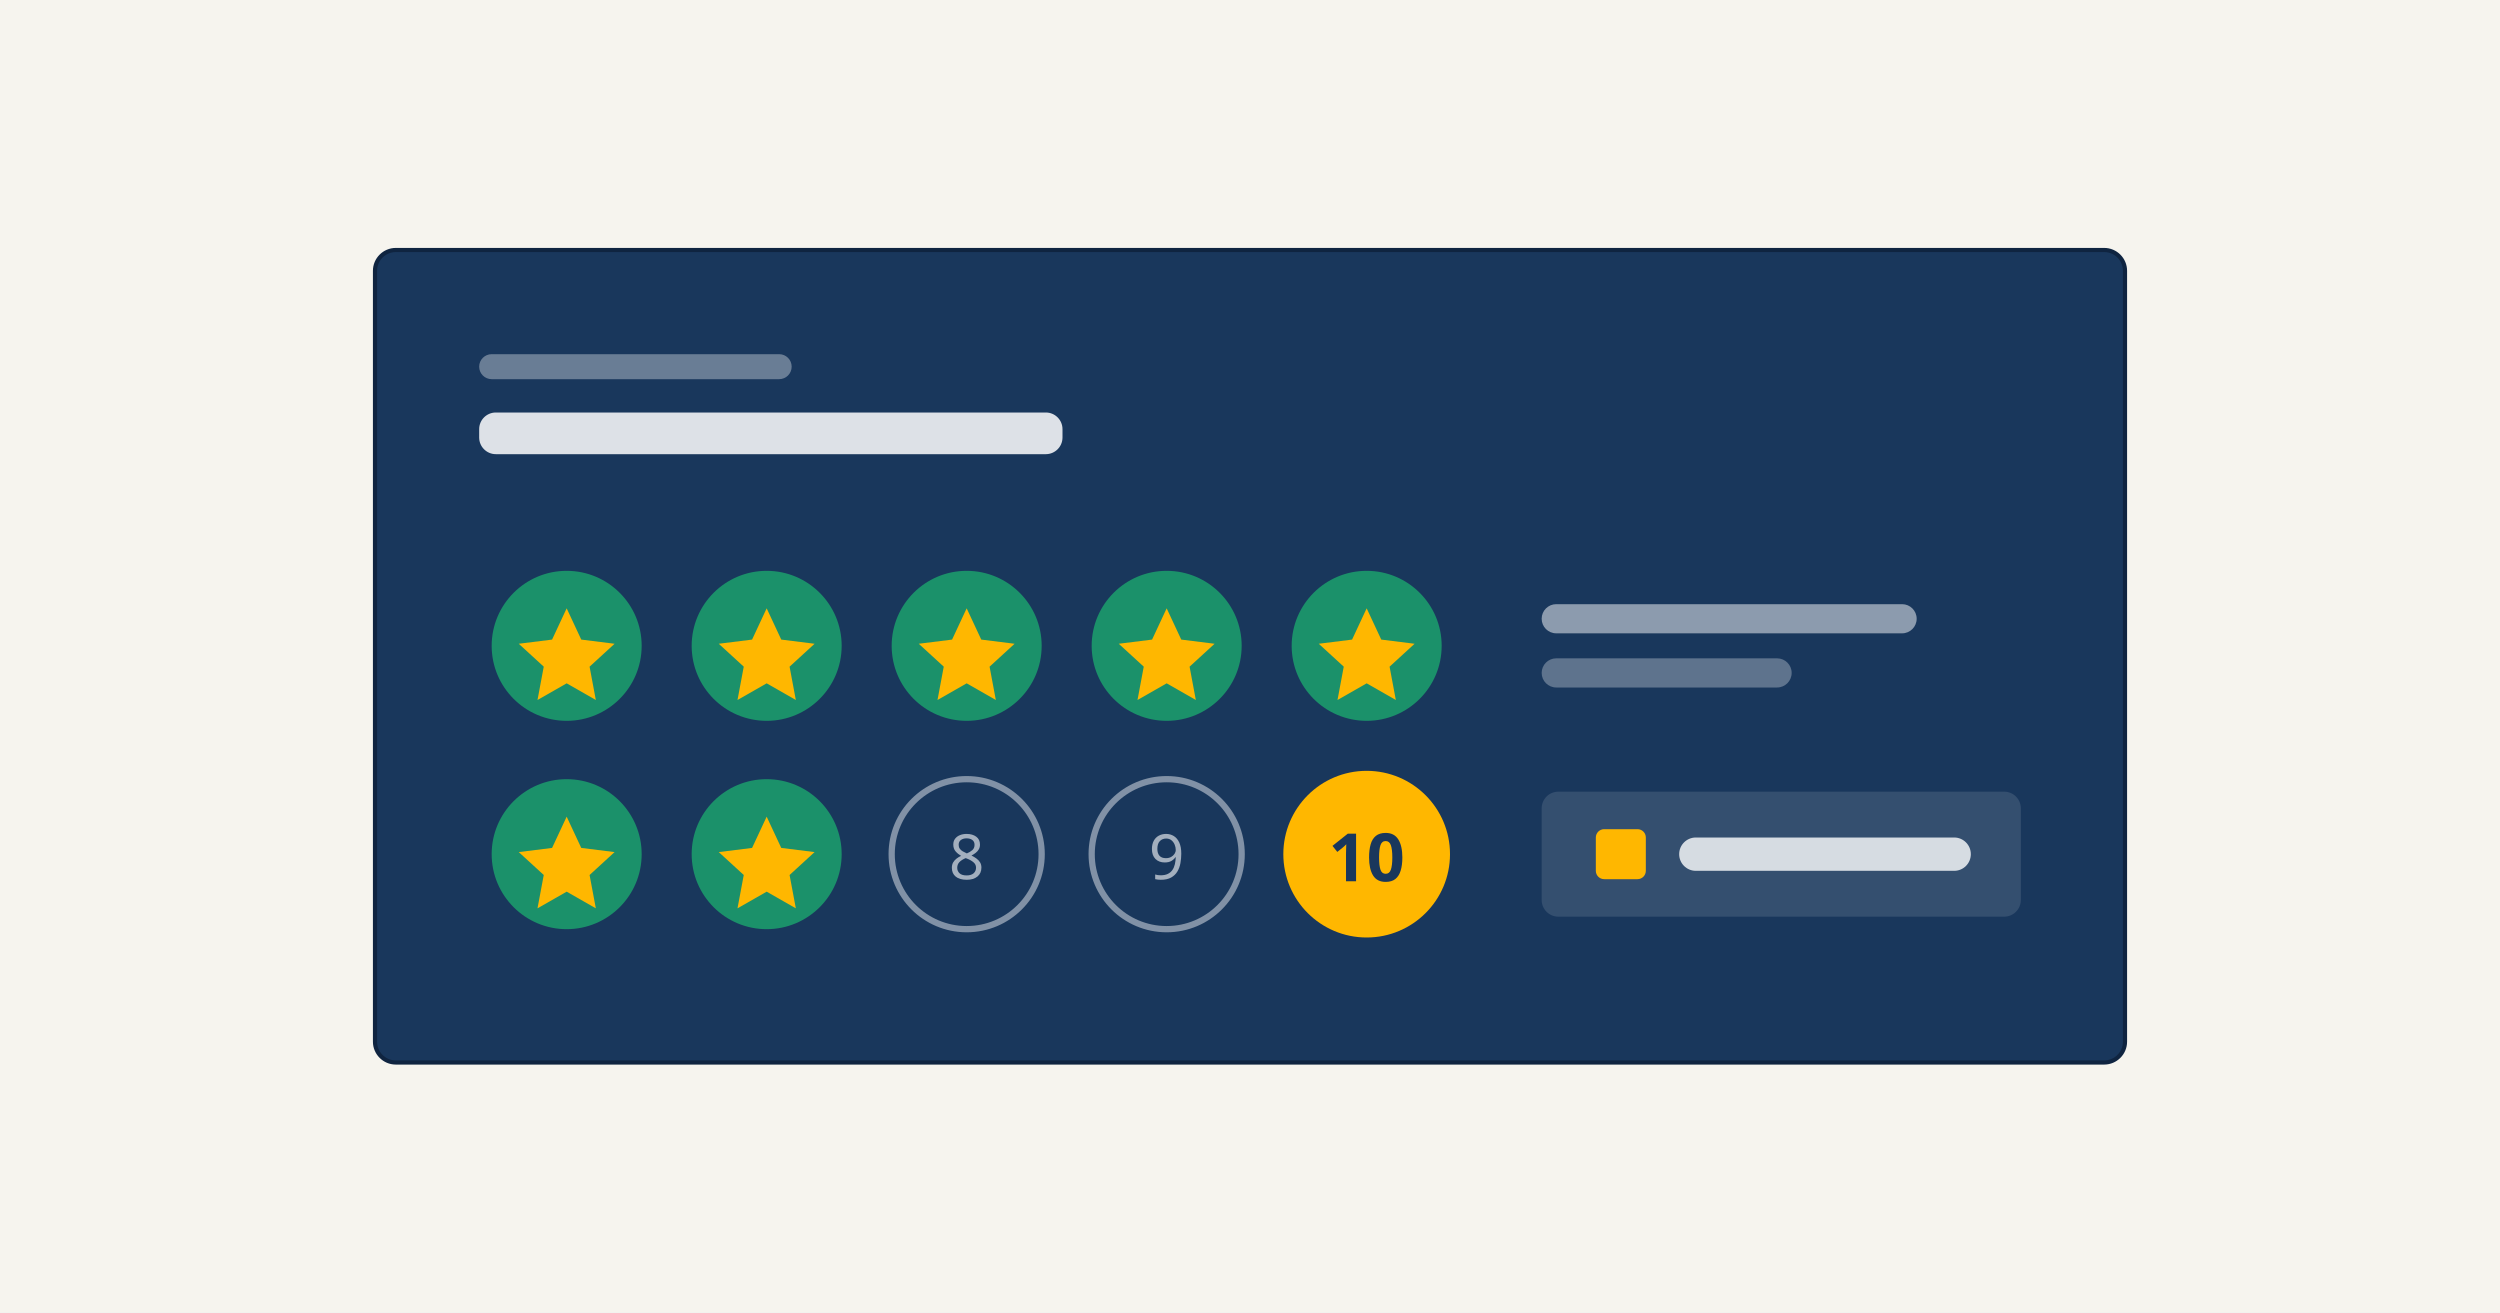
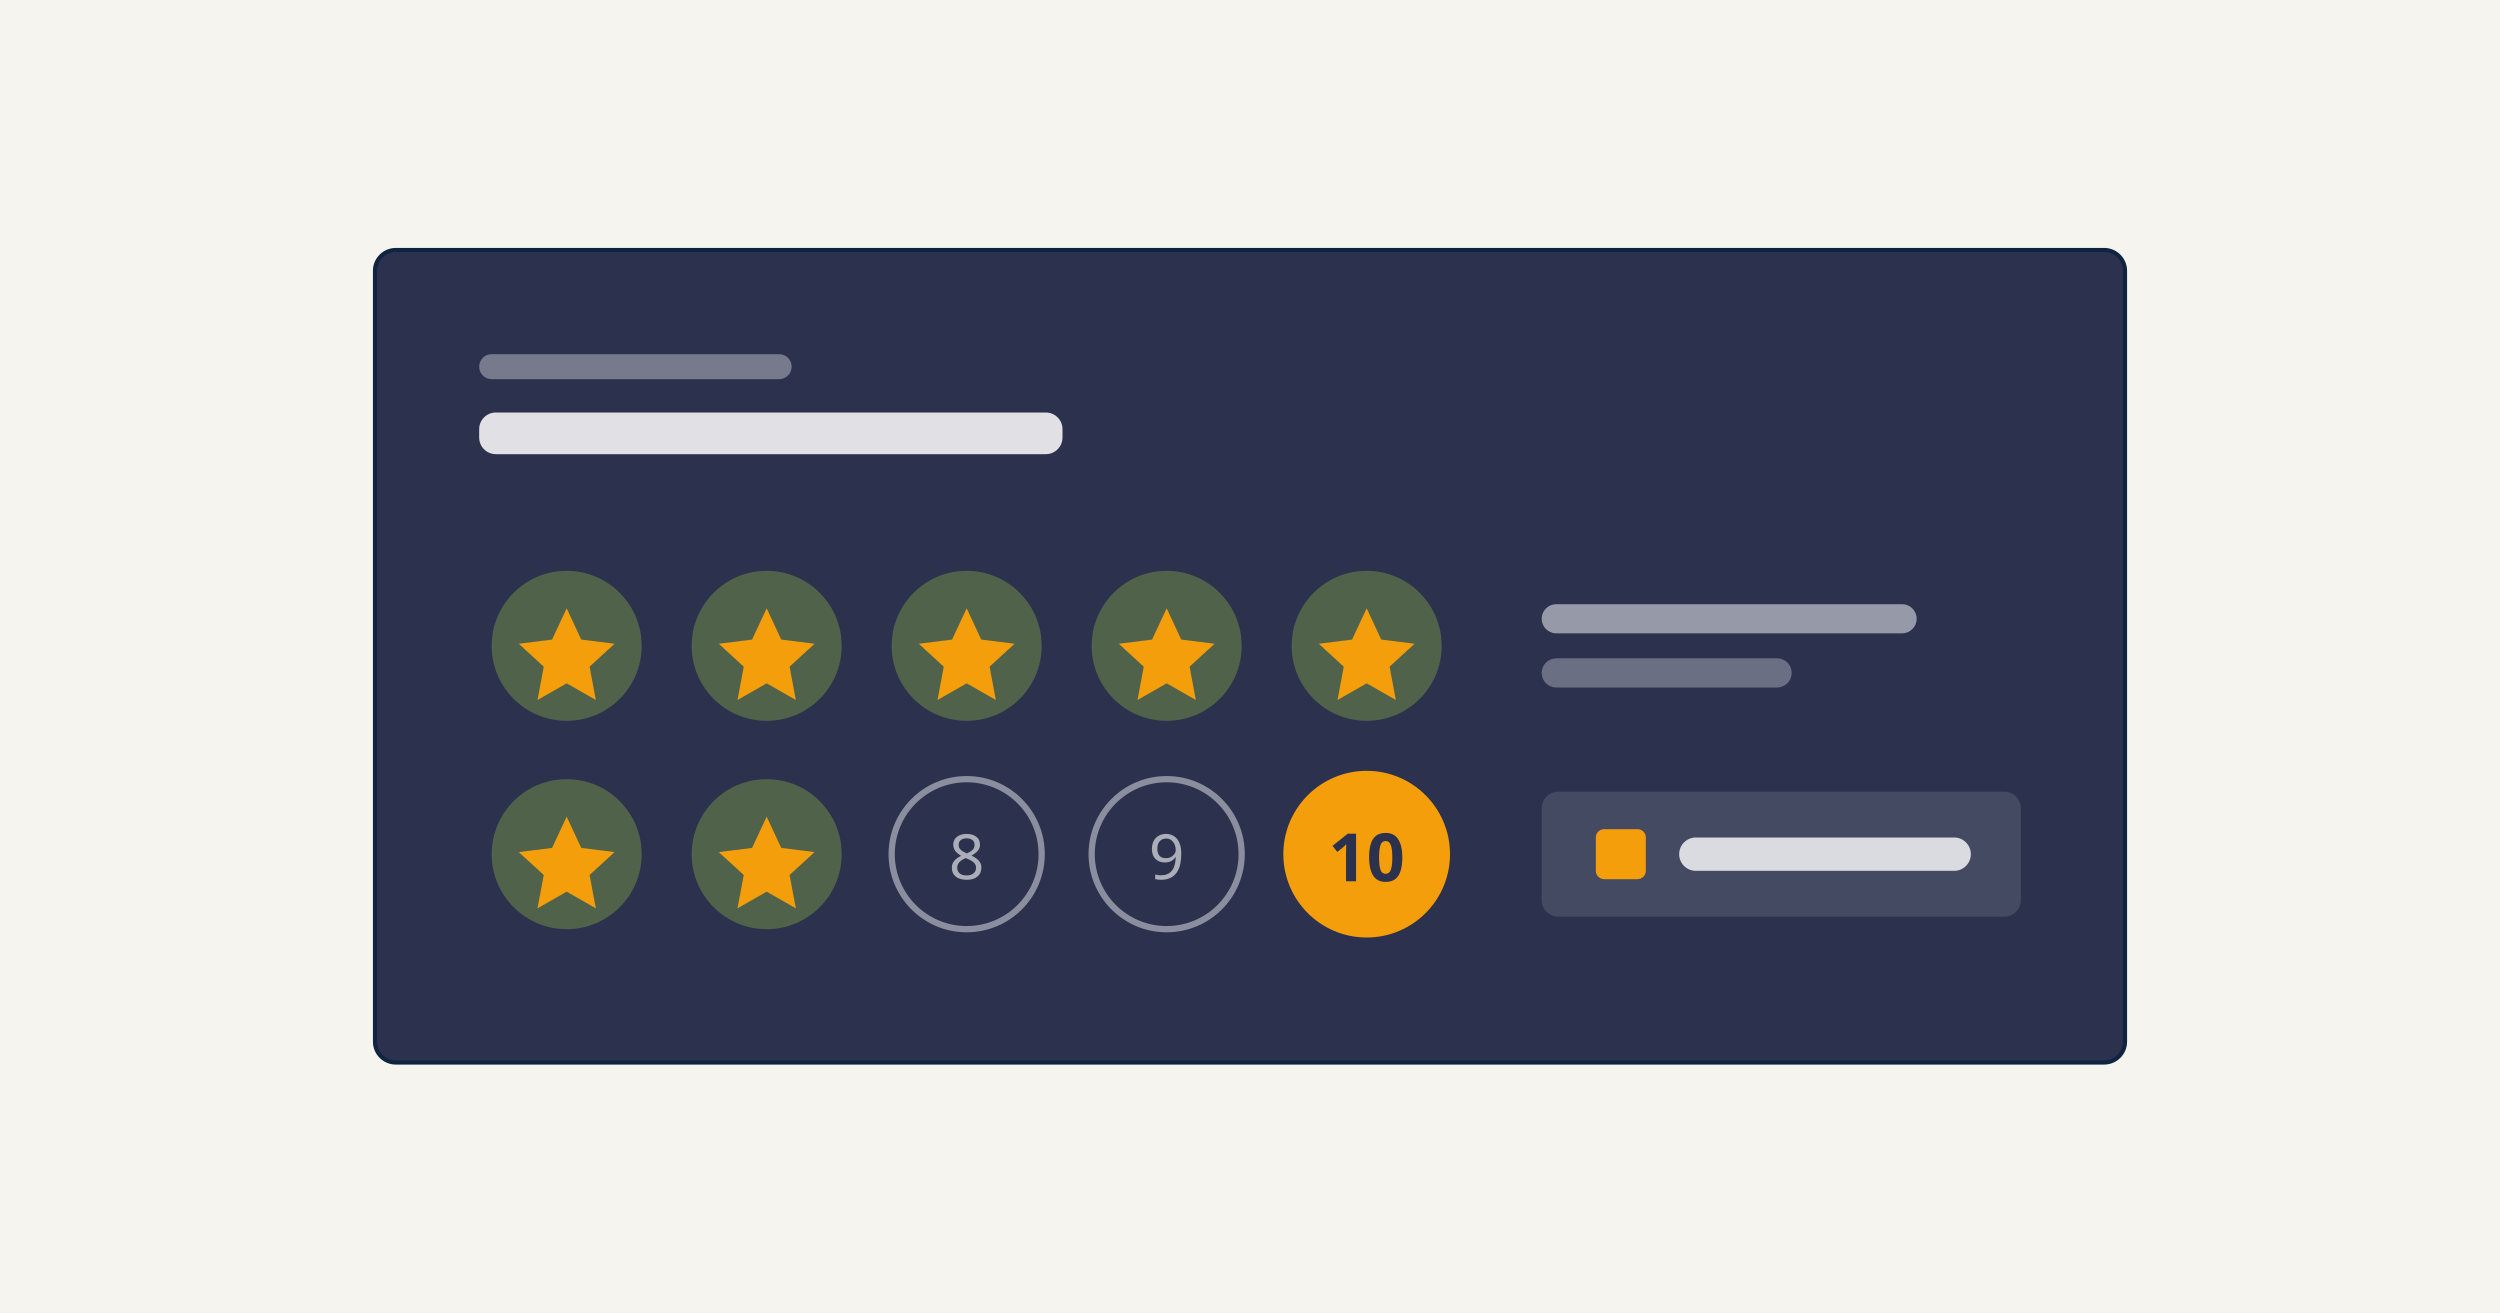
<svg xmlns="http://www.w3.org/2000/svg" viewBox="0 0 1200 630" width="1200" height="630" role="img" aria-label="Digitalt stempelkort med ti felter, hvoraf syv er stemplet, og en belønning i det tiende">
  <rect width="1200" height="630" fill="#f6f4ee" />
-   <rect x="180" y="120" width="840" height="390" rx="10" fill="#19375c" />
+   <rect x="180" y="120" width="840" height="390" rx="10" fill="#2c324e" />
  <rect x="180" y="120" width="840" height="390" rx="10" fill="none" stroke="#0f2440" stroke-width="2" />
  <rect x="230" y="170" width="150" height="12" rx="6" fill="#ffffff" opacity="0.35" />
  <rect x="230" y="198" width="280" height="20" rx="8" fill="#ffffff" opacity="0.85" />
  <g>
-     <g fill="#1b916a">
+     <g fill="#51624a">
      <circle cx="272" cy="310" r="36" />
      <circle cx="368" cy="310" r="36" />
      <circle cx="464" cy="310" r="36" />
      <circle cx="560" cy="310" r="36" />
      <circle cx="656" cy="310" r="36" />
    </g>
-     <g fill="#ffb700">
+     <g fill="#f59e0b">
      <path d="M272 292l7 15 16 2-12 11 3 16-14-8-14 8 3-16-12-11 16-2z" />
      <path d="M368 292l7 15 16 2-12 11 3 16-14-8-14 8 3-16-12-11 16-2z" />
      <path d="M464 292l7 15 16 2-12 11 3 16-14-8-14 8 3-16-12-11 16-2z" />
      <path d="M560 292l7 15 16 2-12 11 3 16-14-8-14 8 3-16-12-11 16-2z" />
      <path d="M656 292l7 15 16 2-12 11 3 16-14-8-14 8 3-16-12-11 16-2z" />
    </g>
-     <g fill="#1b916a">
+     <g fill="#51624a">
      <circle cx="272" cy="410" r="36" />
      <circle cx="368" cy="410" r="36" />
    </g>
-     <g fill="#ffb700">
+     <g fill="#f59e0b">
      <path d="M272 392l7 15 16 2-12 11 3 16-14-8-14 8 3-16-12-11 16-2z" />
      <path d="M368 392l7 15 16 2-12 11 3 16-14-8-14 8 3-16-12-11 16-2z" />
    </g>
    <g fill="none" stroke="#ffffff" stroke-width="3" opacity="0.45">
      <circle cx="464" cy="410" r="36" />
      <circle cx="560" cy="410" r="36" />
    </g>
    <text x="464" y="422" font-family="system-ui, sans-serif" font-size="30" fill="#ffffff" opacity="0.6" text-anchor="middle">8</text>
    <text x="560" y="422" font-family="system-ui, sans-serif" font-size="30" fill="#ffffff" opacity="0.6" text-anchor="middle">9</text>
-     <circle cx="656" cy="410" r="40" fill="#ffb700" />
-     <text x="656" y="423" font-family="system-ui, sans-serif" font-size="32" font-weight="700" fill="#19375c" text-anchor="middle">10</text>
+     <circle cx="656" cy="410" r="40" fill="#f59e0b" />
+     <text x="656" y="423" font-family="system-ui, sans-serif" font-size="32" font-weight="700" fill="#2c324e" text-anchor="middle">10</text>
  </g>
  <rect x="740" y="380" width="230" height="60" rx="8" fill="#ffffff" opacity="0.12" />
-   <rect x="766" y="398" width="24" height="24" rx="4" fill="#ffb700" />
+   <rect x="766" y="398" width="24" height="24" rx="4" fill="#f59e0b" />
  <rect x="806" y="402" width="140" height="16" rx="8" fill="#ffffff" opacity="0.8" />
  <rect x="740" y="290" width="180" height="14" rx="7" fill="#ffffff" opacity="0.5" />
  <rect x="740" y="316" width="120" height="14" rx="7" fill="#ffffff" opacity="0.3" />
</svg>
